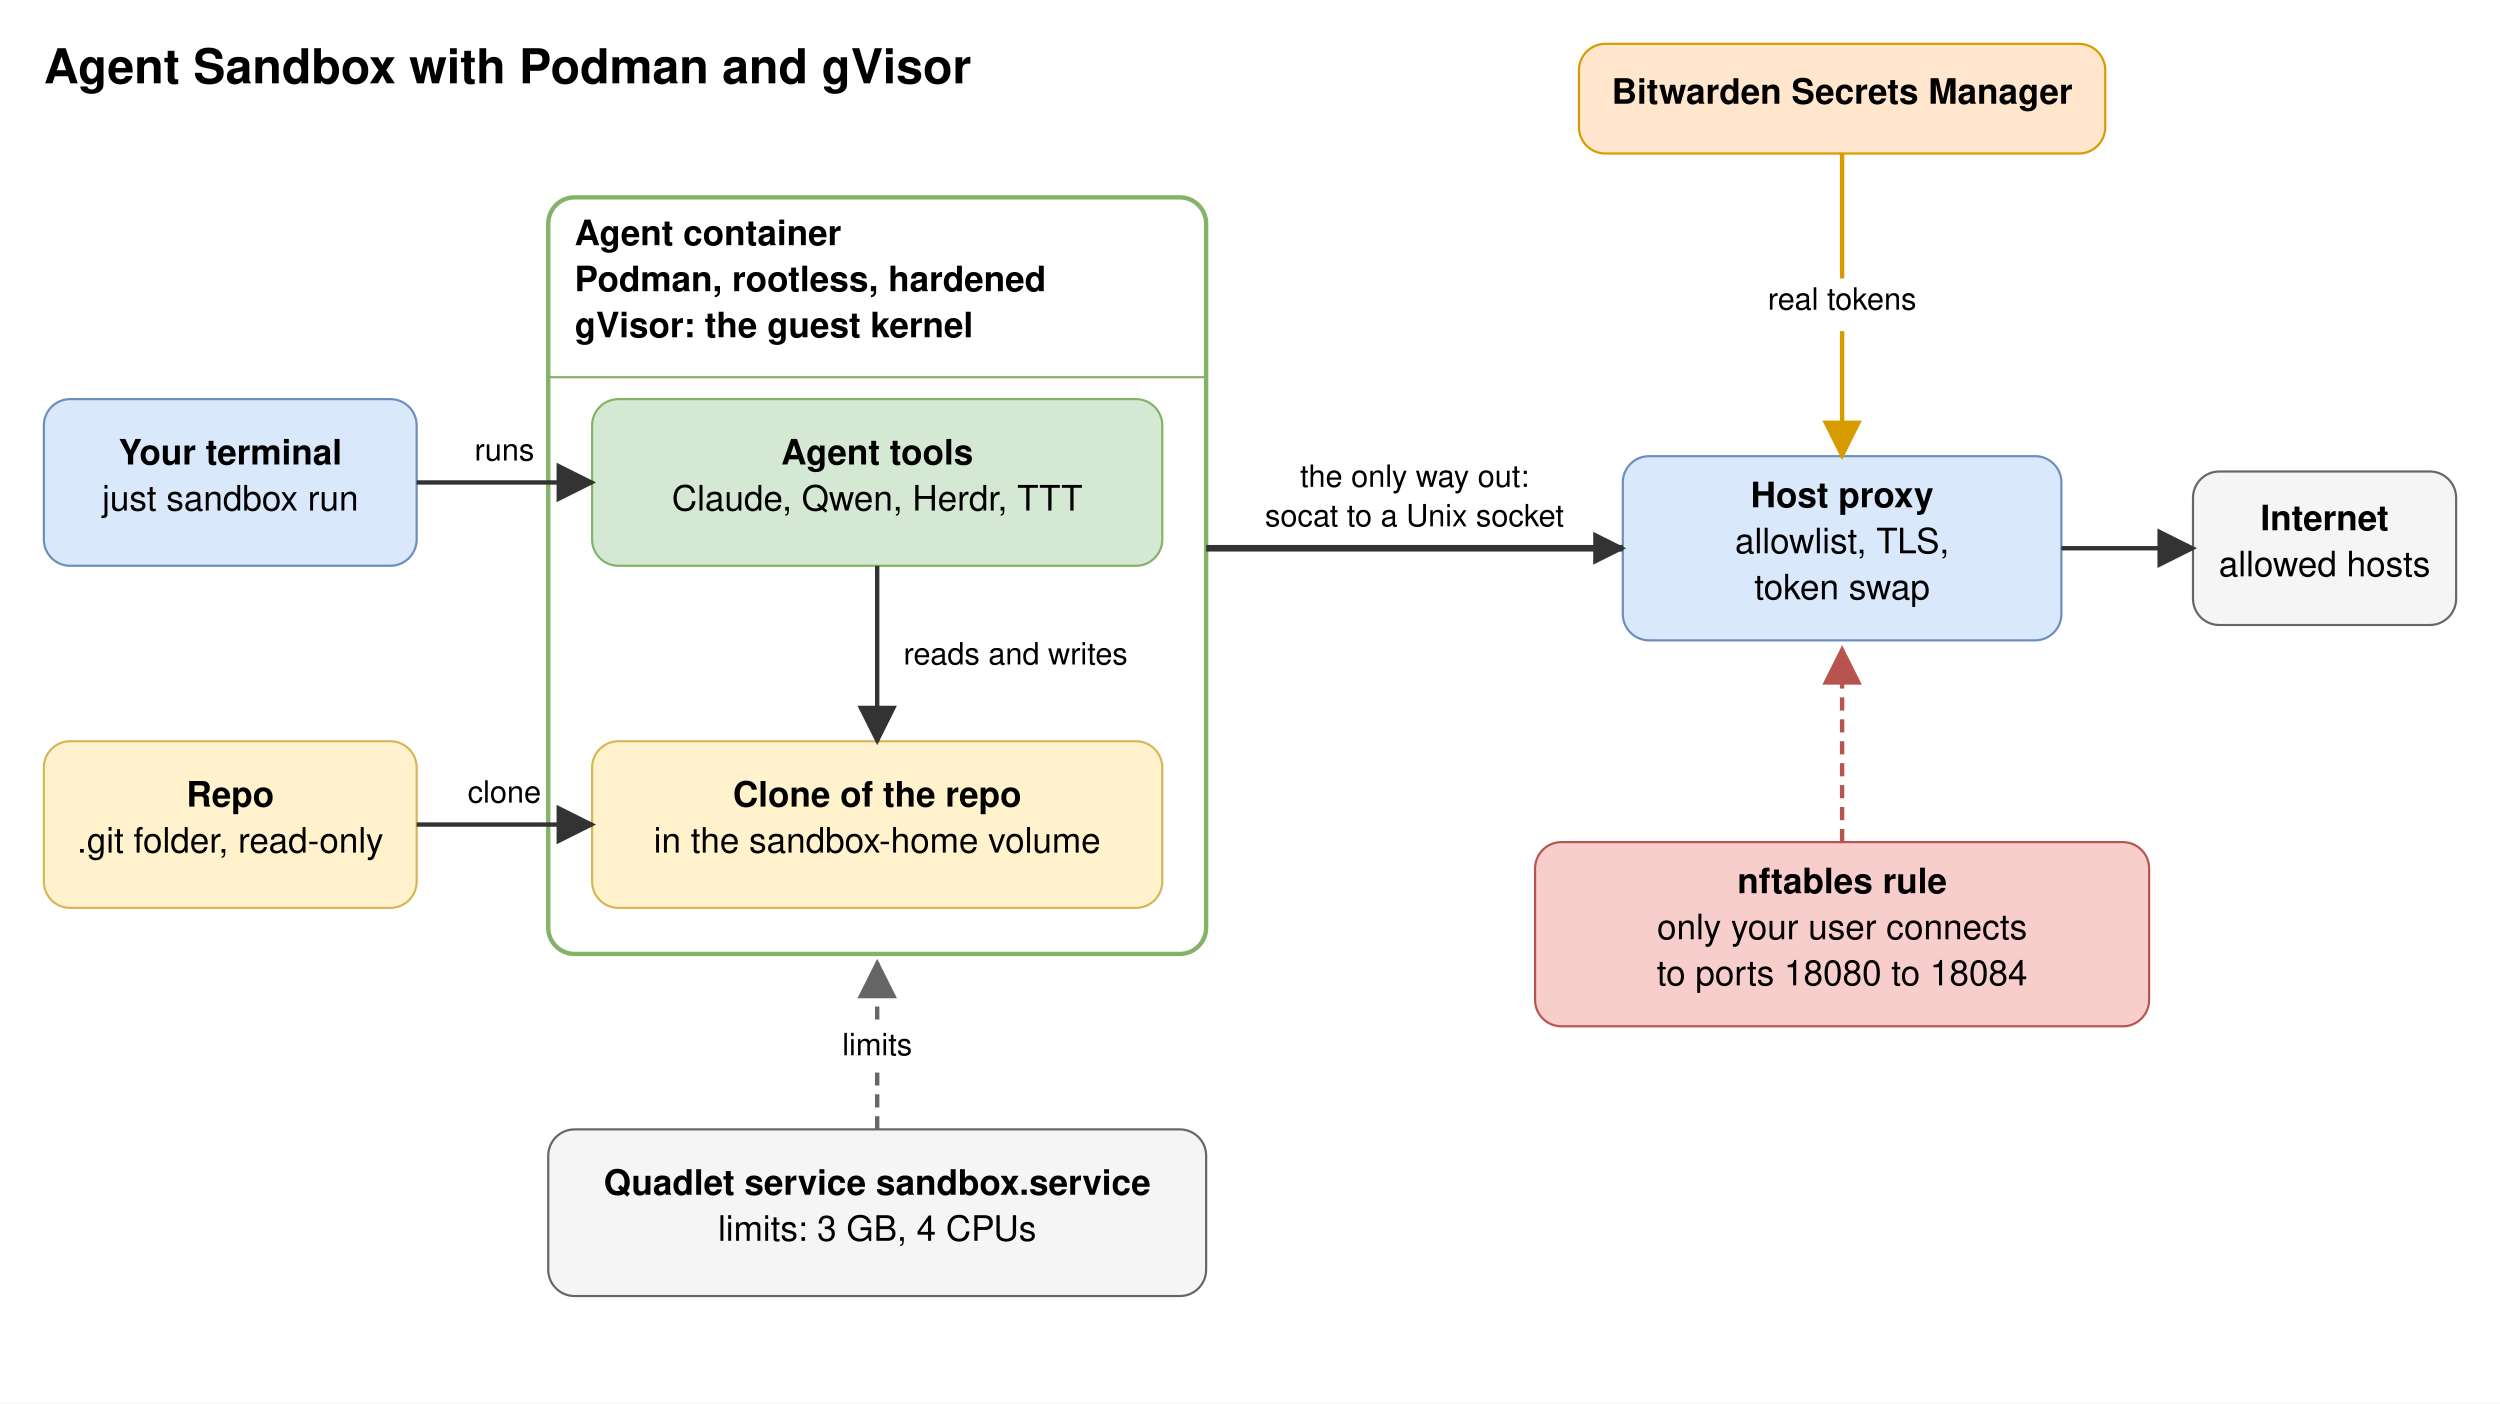
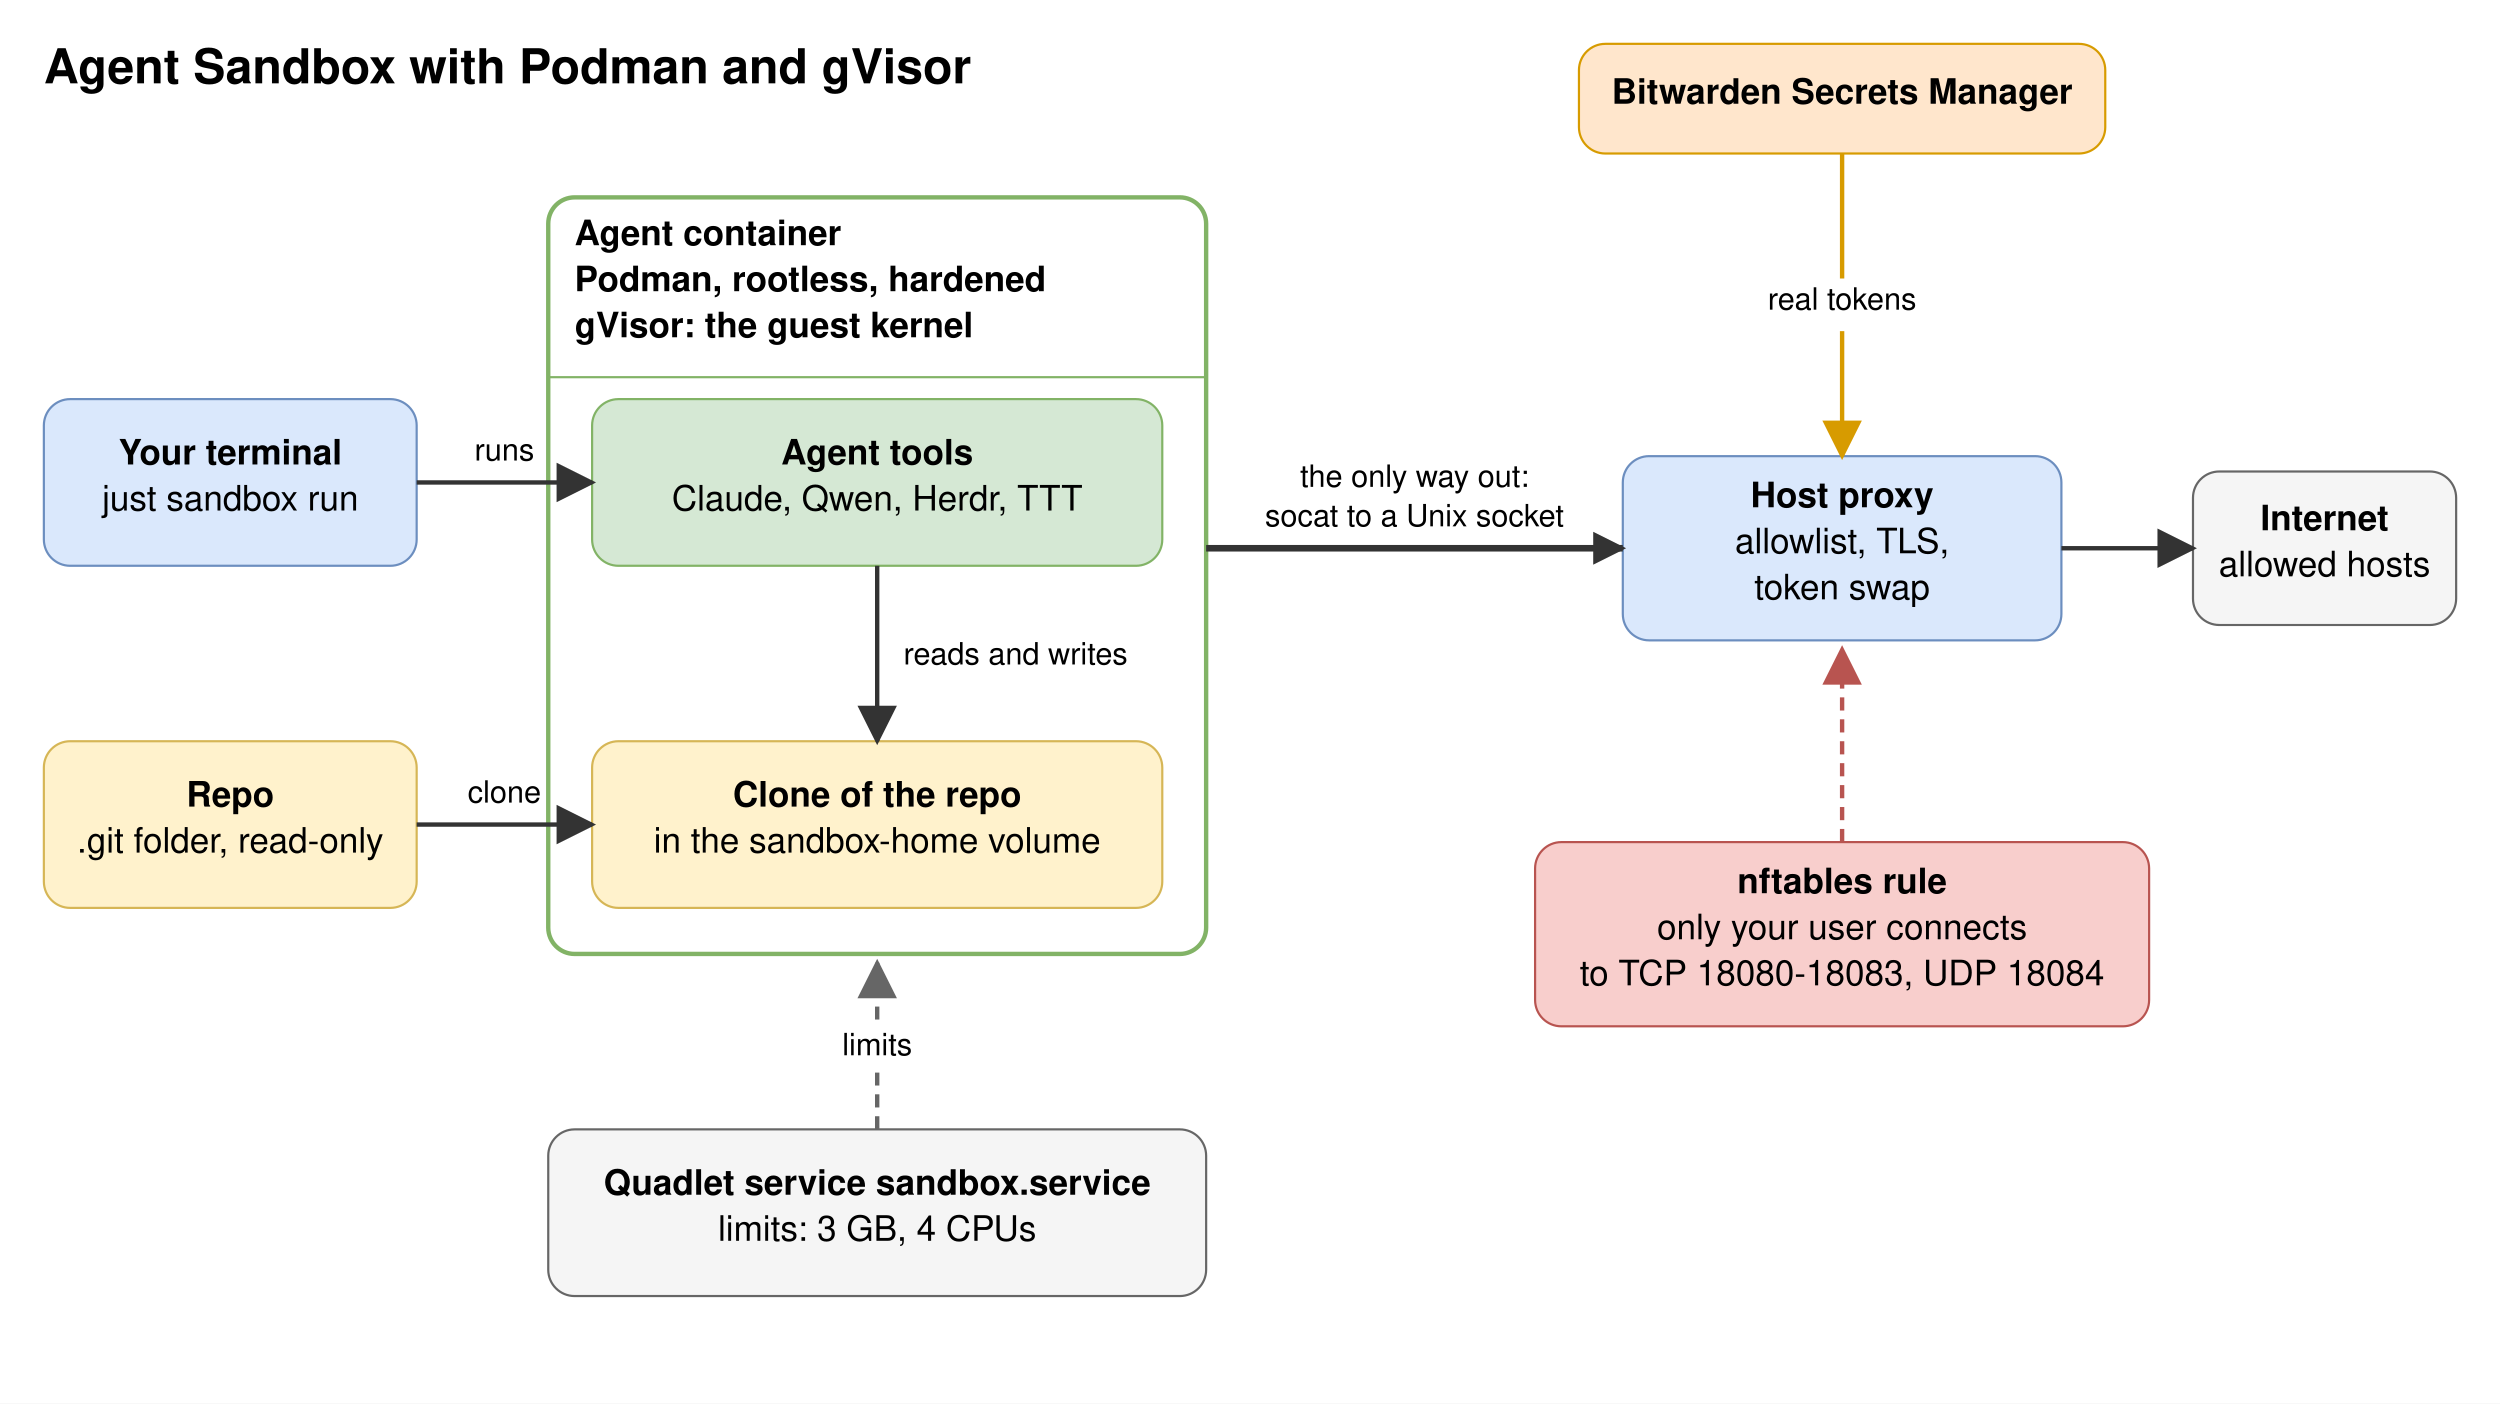
<svg xmlns="http://www.w3.org/2000/svg" version="1.1" width="1140" height="640" viewBox="0 0 1140 640" font-family="Helvetica, Arial, sans-serif">
  <defs>
    <marker id="a" viewBox="0 0 10 10" refX="9" refY="5" markerWidth="9" markerHeight="9" orient="auto">
      <path d="M0,0 L10,5 L0,10 z" fill="#333333" />
    </marker>
    <marker id="b" viewBox="0 0 10 10" refX="9" refY="5" markerWidth="5" markerHeight="5" orient="auto">
      <path d="M0,0 L10,5 L0,10 z" fill="#333333" />
    </marker>
    <marker id="o" viewBox="0 0 10 10" refX="9" refY="5" markerWidth="9" markerHeight="9" orient="auto">
      <path d="M0,0 L10,5 L0,10 z" fill="#d79b00" />
    </marker>
    <marker id="r" viewBox="0 0 10 10" refX="9" refY="5" markerWidth="9" markerHeight="9" orient="auto">
      <path d="M0,0 L10,5 L0,10 z" fill="#b85450" />
    </marker>
    <marker id="g" viewBox="0 0 10 10" refX="9" refY="5" markerWidth="9" markerHeight="9" orient="auto">
      <path d="M0,0 L10,5 L0,10 z" fill="#666666" />
    </marker>
  </defs>
  <rect x="0" y="0" width="1140" height="640" fill="#ffffff" />
  <text x="20" y="38" font-size="22" font-weight="bold" fill="#000000">Agent Sandbox with Podman and gVisor</text>
  <rect x="720" y="20" width="240" height="50" rx="12" fill="#ffe6cc" stroke="#d79b00" stroke-width="1" />
  <g font-size="16" text-anchor="middle" fill="#000000" font-weight="bold">
    <text x="840.0" y="47.3">Bitwarden Secrets Manager</text>
  </g>
  <rect x="20" y="182" width="170" height="76" rx="12" fill="#dae8fc" stroke="#6c8ebf" stroke-width="1" />
  <g font-size="16" text-anchor="middle" fill="#000000">
    <text x="105.0" y="211.8" font-weight="bold">Your terminal</text>
    <text x="105.0" y="232.8">just sandbox run</text>
  </g>
  <rect x="20" y="338" width="170" height="76" rx="12" fill="#fff2cc" stroke="#d6b656" stroke-width="1" />
  <g font-size="16" text-anchor="middle" fill="#000000">
    <text x="105.0" y="367.8" font-weight="bold">Repo</text>
    <text x="105.0" y="388.8">.git folder, read-only</text>
  </g>
  <rect x="250" y="90" width="300" height="345" rx="12" fill="#ffffff" stroke="#82b366" stroke-width="2" />
  <line x1="250" y1="172" x2="550" y2="172" stroke="#82b366" stroke-width="1" />
  <g font-size="16" text-anchor="start" fill="#000000" font-weight="bold">
    <text x="262" y="111.8">Agent container</text>
    <text x="262" y="132.8">Podman, rootless, hardened</text>
    <text x="262" y="153.8">gVisor: the guest kernel</text>
  </g>
  <rect x="270" y="182" width="260" height="76" rx="12" fill="#d5e8d4" stroke="#82b366" stroke-width="1" />
  <g font-size="16" text-anchor="middle" fill="#000000">
    <text x="400.0" y="211.8" font-weight="bold">Agent tools</text>
    <text x="400.0" y="232.8">Claude, Qwen, Herdr, TTT</text>
  </g>
  <rect x="270" y="338" width="260" height="76" rx="12" fill="#fff2cc" stroke="#d6b656" stroke-width="1" />
  <g font-size="16" text-anchor="middle" fill="#000000">
    <text x="400.0" y="367.8" font-weight="bold">Clone of the repo</text>
    <text x="400.0" y="388.8">in the sandbox-home volume</text>
  </g>
  <rect x="250" y="515" width="300" height="76" rx="12" fill="#f5f5f5" stroke="#666666" stroke-width="1" />
  <g font-size="16" text-anchor="middle" fill="#000000">
    <text x="400.0" y="544.8" font-weight="bold">Quadlet service sandbox.service</text>
    <text x="400.0" y="565.8">limits: 3 GB, 4 CPUs</text>
  </g>
  <rect x="740" y="208" width="200" height="84" rx="12" fill="#dae8fc" stroke="#6c8ebf" stroke-width="1" />
  <g font-size="16" text-anchor="middle" fill="#000000">
    <text x="840.0" y="231.3" font-weight="bold">Host proxy</text>
    <text x="840.0" y="252.3">allowlist, TLS,</text>
    <text x="840.0" y="273.3">token swap</text>
  </g>
  <rect x="700" y="384" width="280" height="84" rx="12" fill="#f8cecc" stroke="#b85450" stroke-width="1" />
  <g font-size="16" text-anchor="middle" fill="#000000">
    <text x="840.0" y="407.3" font-weight="bold">nftables rule</text>
    <text x="840.0" y="428.3">only your user connects</text>
-     <text x="840.0" y="449.3">to ports 18080 to 18084</text>
+     <text x="840.0" y="449.3">to TCP 18080-18083, UDP 18084</text>
  </g>
  <rect x="1000" y="215" width="120" height="70" rx="12" fill="#f5f5f5" stroke="#666666" stroke-width="1" />
  <g font-size="16" text-anchor="middle" fill="#000000">
    <text x="1060.0" y="241.8" font-weight="bold">Internet</text>
    <text x="1060.0" y="262.8">allowed hosts</text>
  </g>
  <path d="M190,220 L270,220" fill="none" stroke="#333333" stroke-width="2" marker-end="url(#a)" />
  <path d="M190,376 L270,376" fill="none" stroke="#333333" stroke-width="2" marker-end="url(#a)" />
  <path d="M550,250 L740,250" fill="none" stroke="#333333" stroke-width="3" marker-end="url(#b)" />
  <path d="M940,250 L1000,250" fill="none" stroke="#333333" stroke-width="2" marker-end="url(#a)" />
  <path d="M400,258 L400,338" fill="none" stroke="#333333" stroke-width="2" marker-end="url(#a)" />
  <path d="M840,70 L840,208" fill="none" stroke="#d79b00" stroke-width="2" marker-end="url(#o)" />
  <path d="M840,384 L840,296" fill="none" stroke="#b85450" stroke-width="2" stroke-dasharray="6,4" marker-end="url(#r)" />
  <path d="M400,515 L400,439" fill="none" stroke="#666666" stroke-width="2" stroke-dasharray="6,4" marker-end="url(#g)" />
  <text x="230.0" y="210.0" font-size="14" text-anchor="middle" fill="#000000">runs</text>
  <text x="230.0" y="366.0" font-size="14" text-anchor="middle" fill="#000000">clone</text>
  <text x="645.0" y="222.0" font-size="14" text-anchor="middle" fill="#000000">the only way out:</text>
  <text x="645.0" y="240.0" font-size="14" text-anchor="middle" fill="#000000">socat to a Unix socket</text>
  <text x="412.0" y="303.0" font-size="14" text-anchor="start" fill="#000000">reads and writes</text>
  <rect x="791.2" y="127.0" width="97.6" height="24" fill="#ffffff" />
  <g font-size="14" text-anchor="middle" fill="#000000">
    <text x="840.0" y="141.2">real tokens</text>
  </g>
  <rect x="364.0" y="465.0" width="72.0" height="24" fill="#ffffff" />
  <g font-size="14" text-anchor="middle" fill="#000000">
    <text x="400.0" y="481.2">limits</text>
  </g>
</svg>
